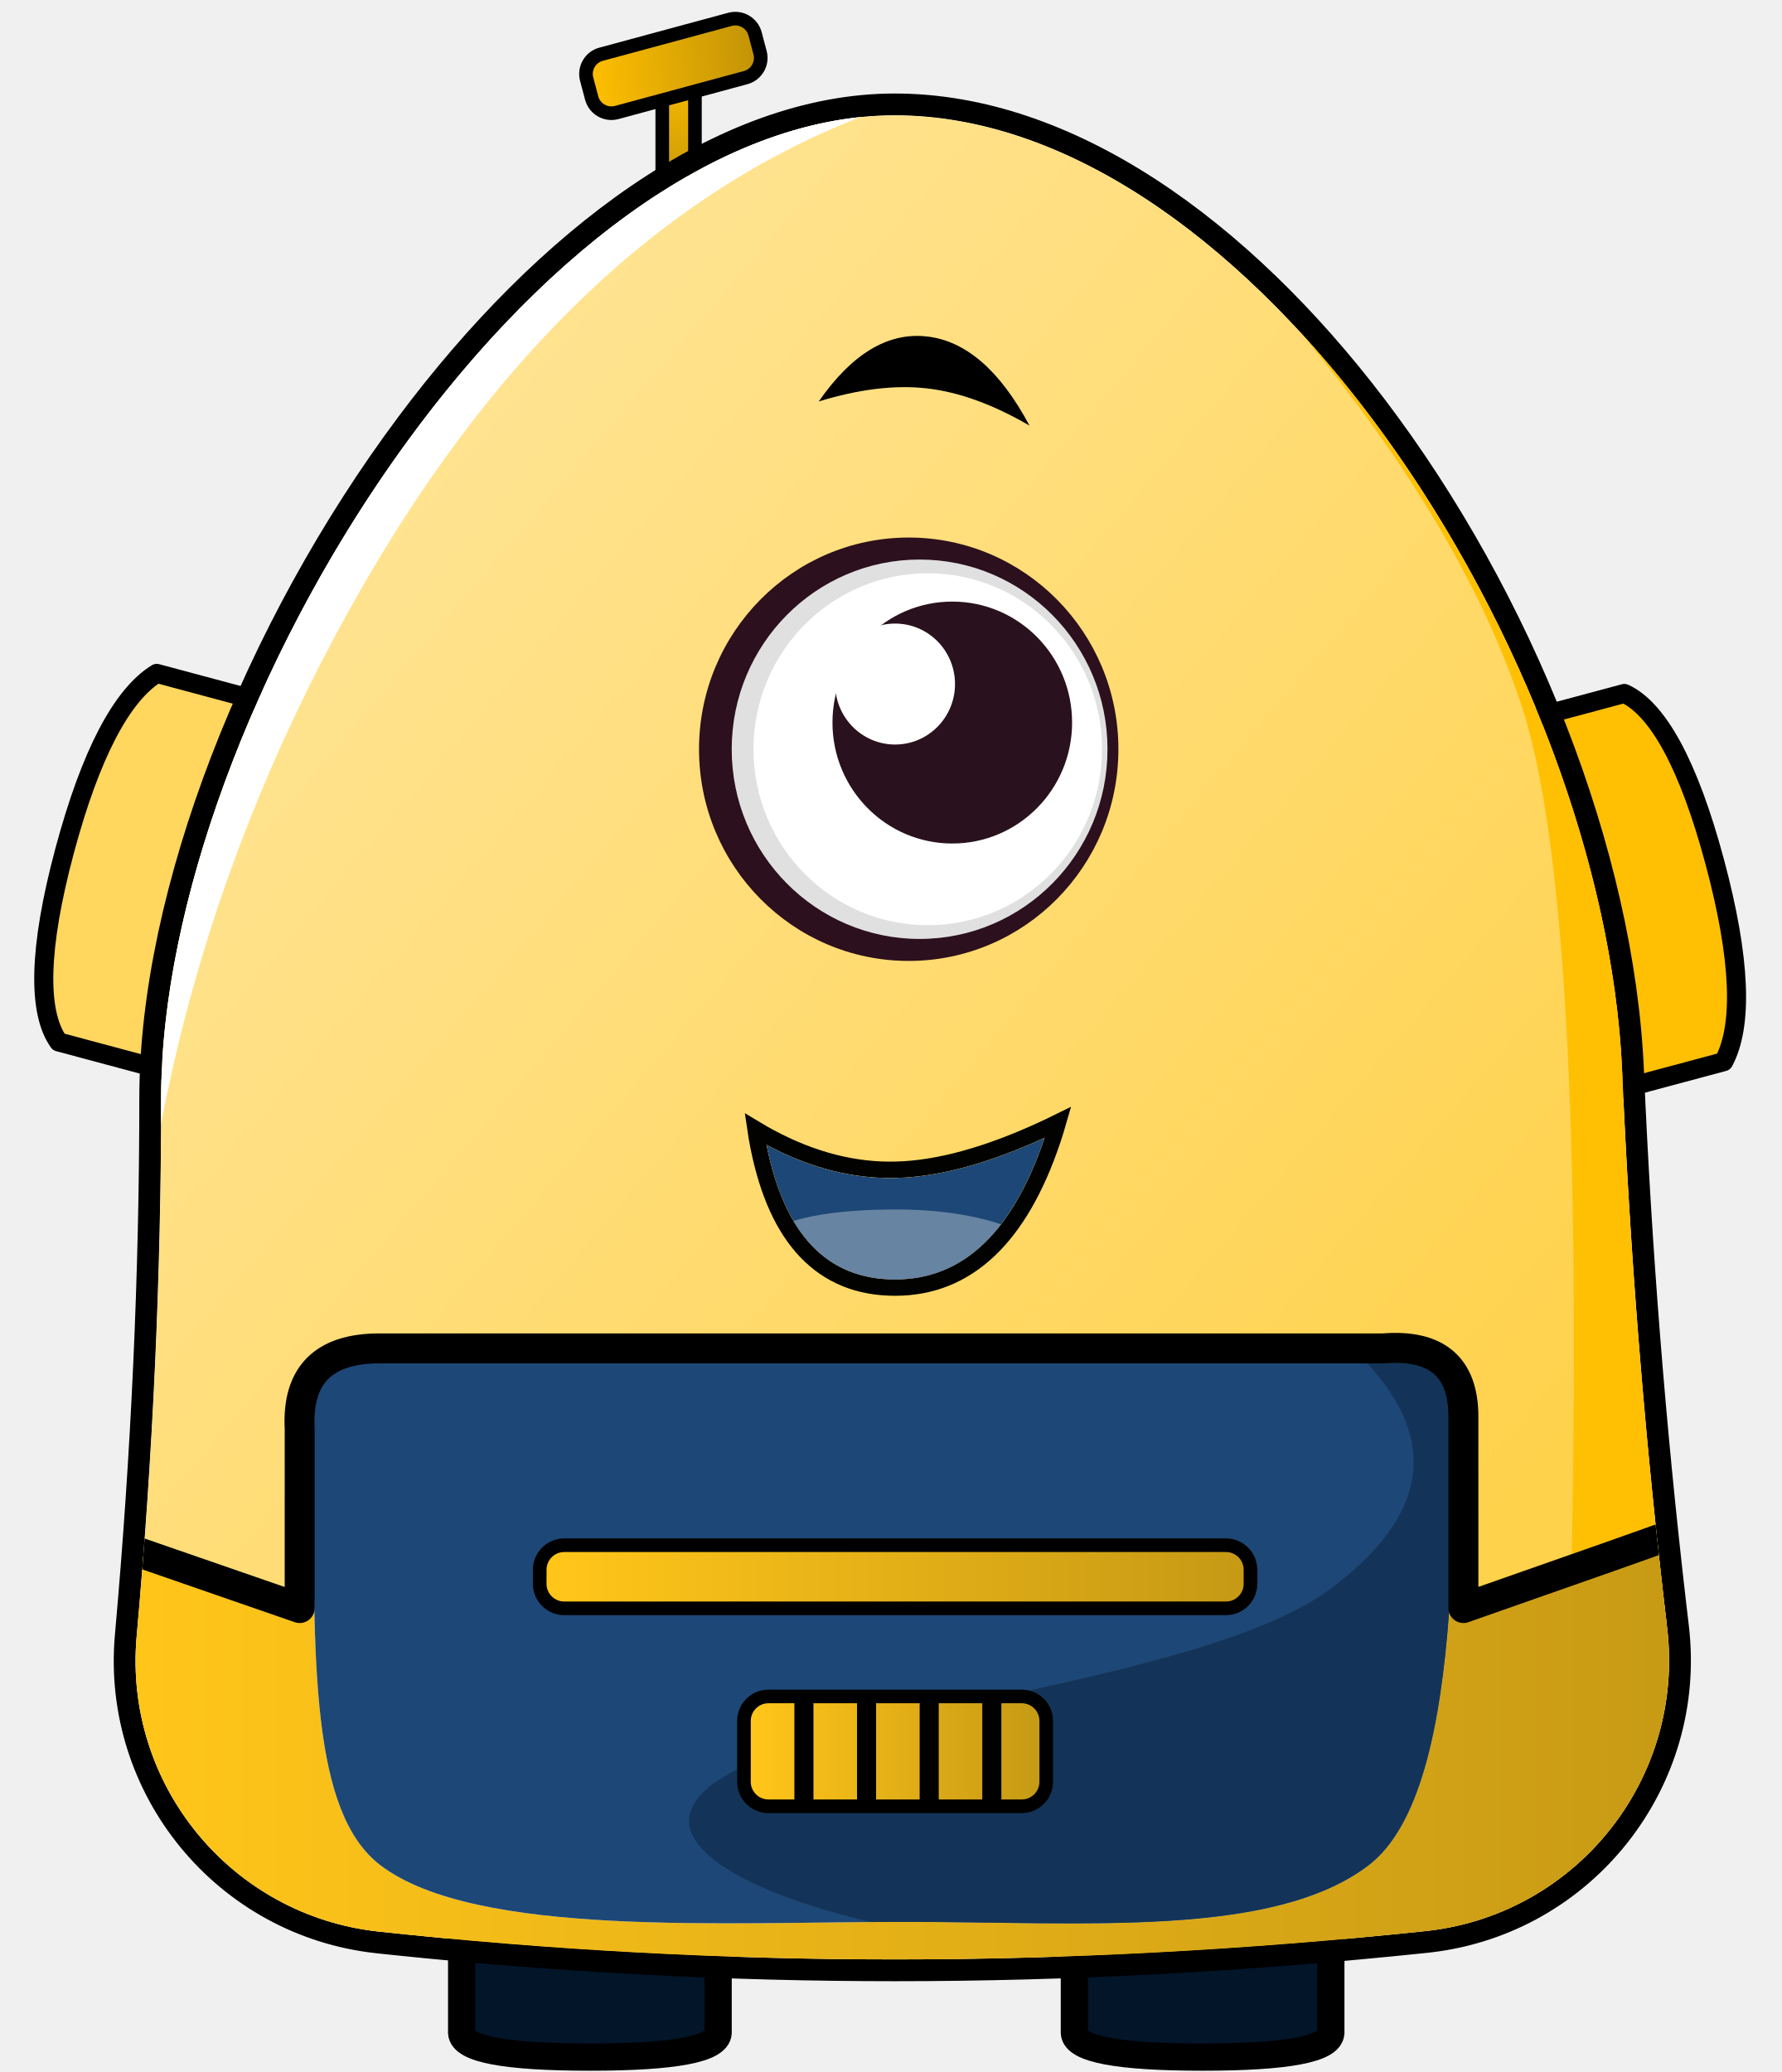
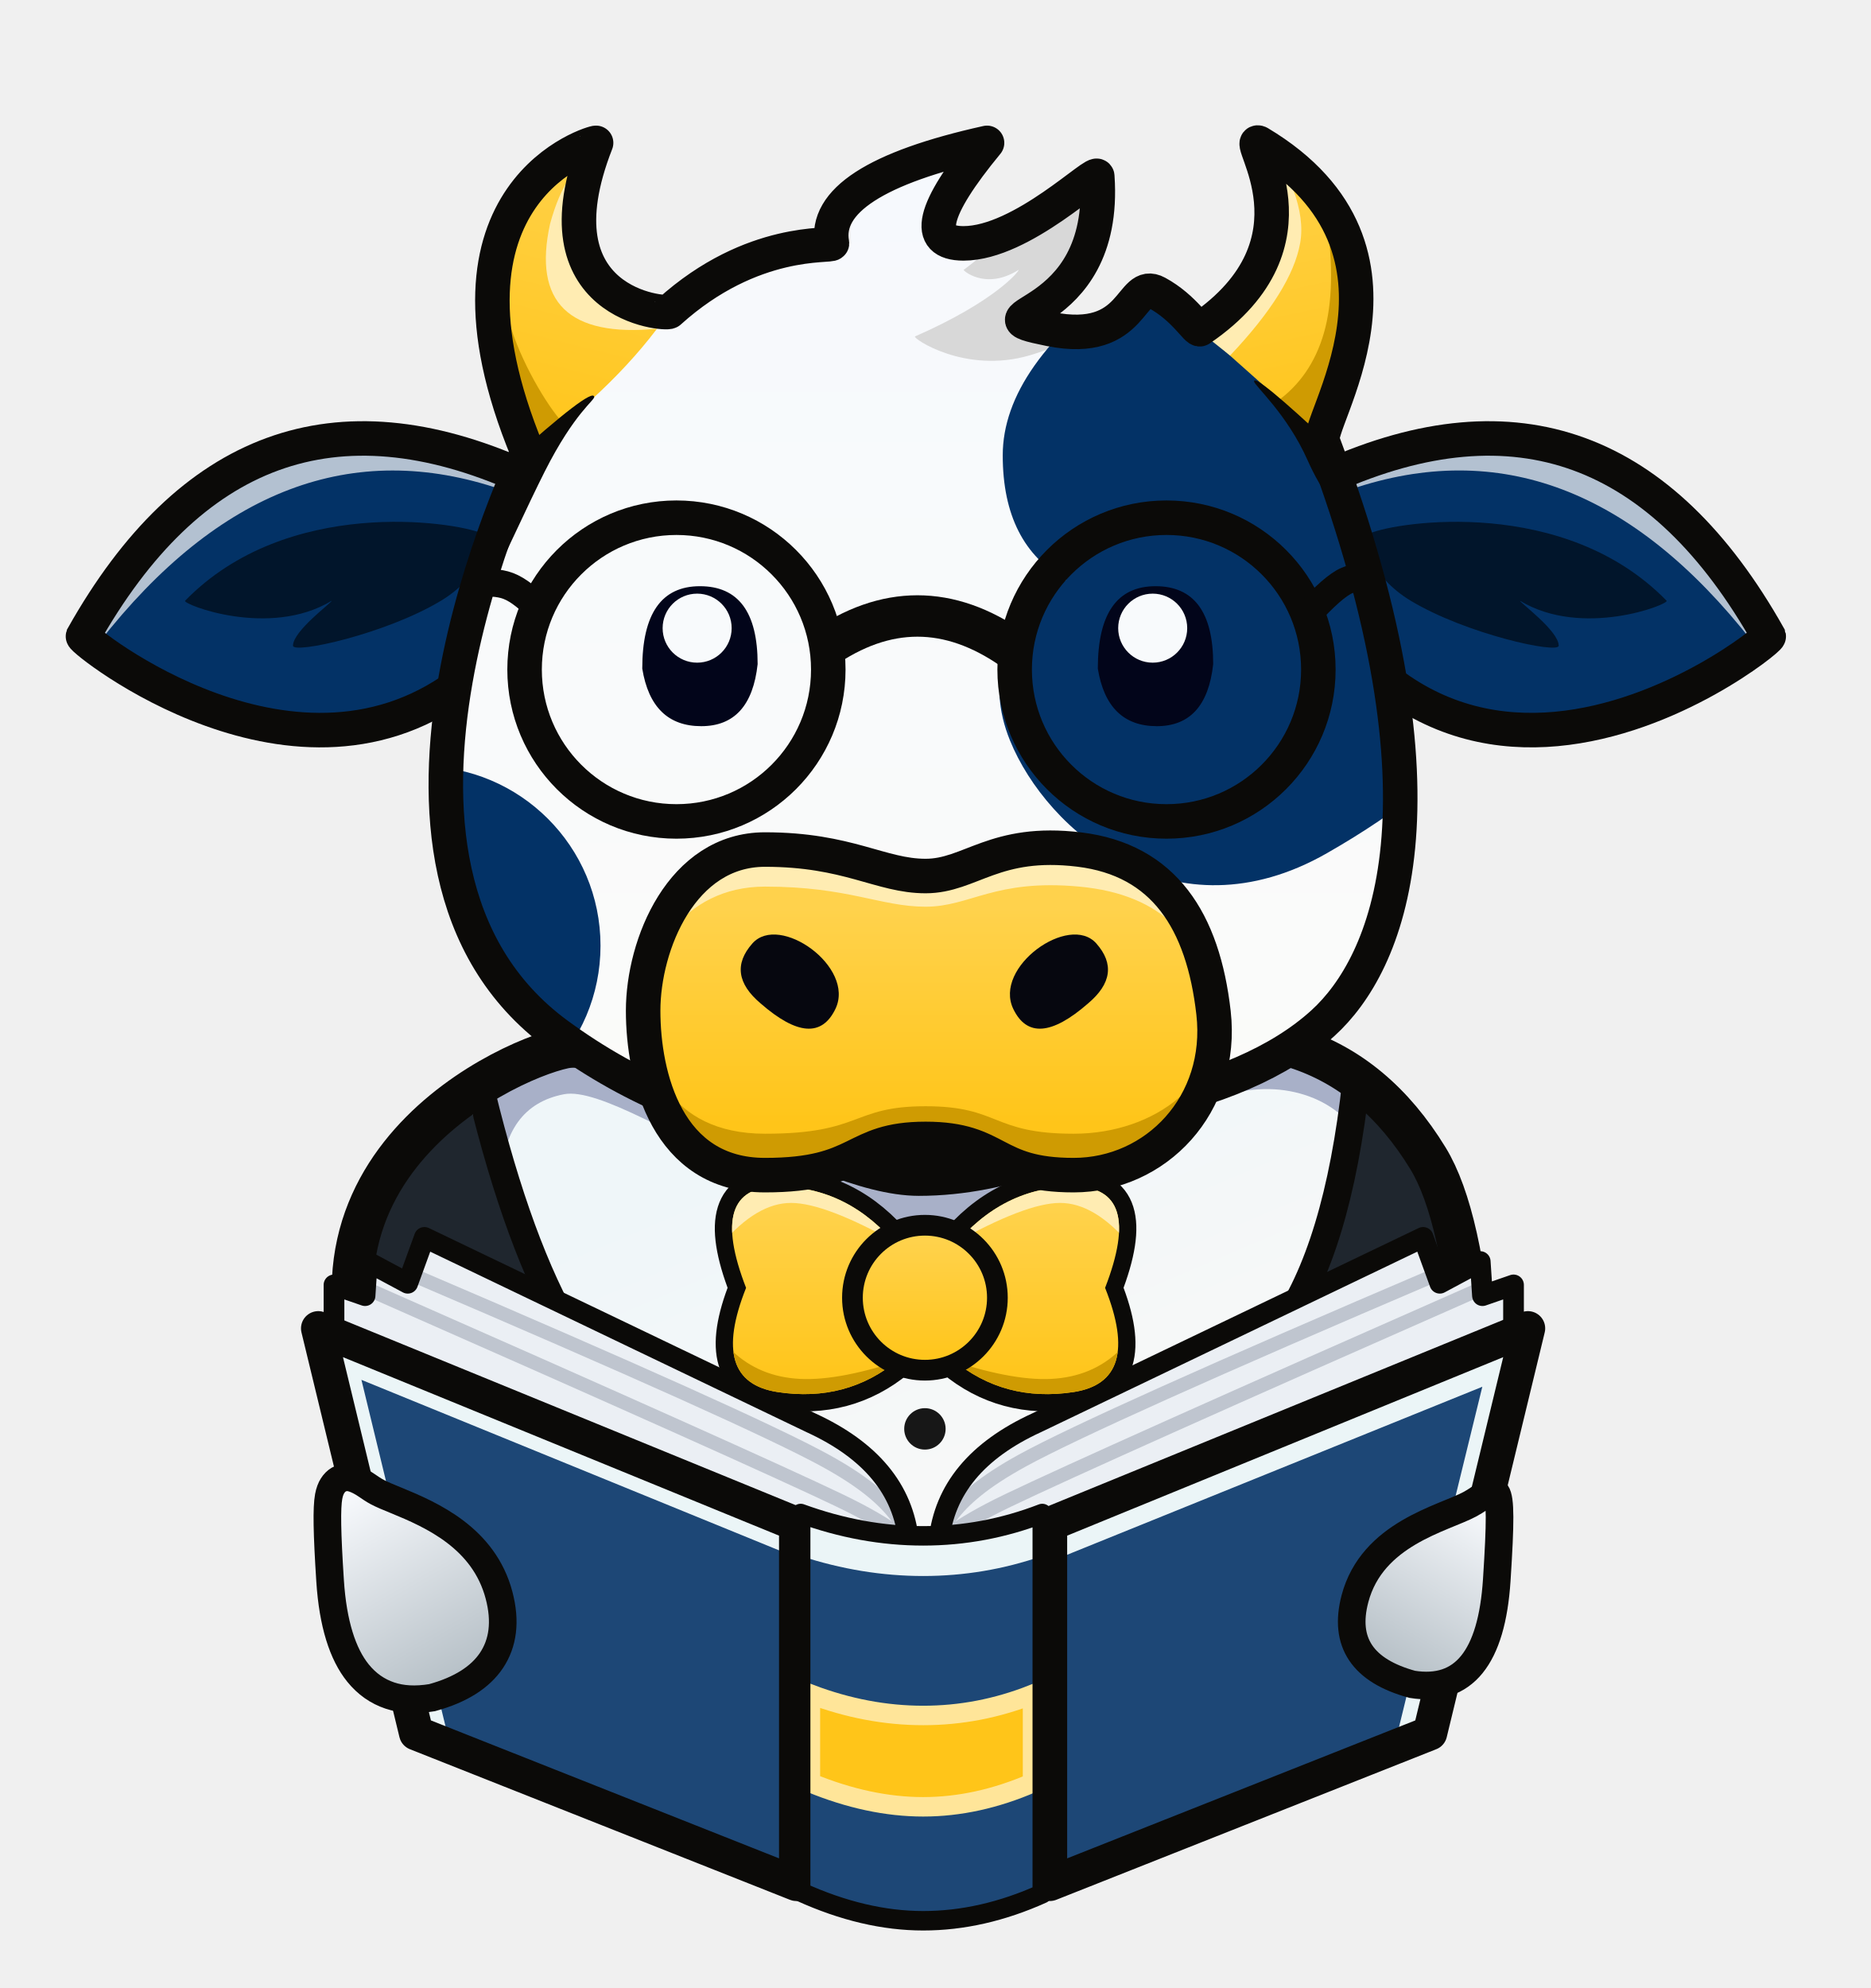
- <svg xmlns="http://www.w3.org/2000/svg" xmlns:xlink="http://www.w3.org/1999/xlink" width="239px" height="278px" viewBox="0 0 239 278" version="1.1">
+ <svg xmlns="http://www.w3.org/2000/svg" xmlns:xlink="http://www.w3.org/1999/xlink" width="271px" height="288px" viewBox="0 0 271 288" version="1.1">
  <defs>
-     <linearGradient x1="2.84217094e-12%" y1="49.096%" x2="100%" y2="50.532%" id="linearGradient-1">
-       <stop stop-color="#FFBF00" offset="0%" />
-       <stop stop-color="#C29307" offset="100%" />
-     </linearGradient>
-     <linearGradient x1="2.84217094e-12%" y1="46.441%" x2="100%" y2="52.095%" id="linearGradient-2">
-       <stop stop-color="#FFBF00" offset="0%" />
-       <stop stop-color="#C29307" offset="100%" />
-     </linearGradient>
-     <path d="M116.264,12.47 C164.499,12.47 211.488,85.347 213.867,140.795 C214.938,165.745 216.95,190.624 219.904,215.432 L219.904,215.432 C222.291,235.475 207.979,253.657 187.937,256.045 C187.765,256.065 187.593,256.084 187.421,256.102 C163.29,258.63 139.59,259.894 116.32,259.894 C93.227,259.894 70.137,258.65 47.047,256.16 L47.047,256.16 C27.238,254.025 12.789,236.417 14.562,216.572 C16.751,192.093 17.845,168.026 17.845,144.373 C17.845,92.282 68.029,12.47 116.264,12.47 Z" id="path-3" />
-     <linearGradient x1="17.757%" y1="4.744%" x2="87.424%" y2="76.378%" id="linearGradient-5">
-       <stop stop-color="#FFE599" offset="0%" />
-       <stop stop-color="#FFD24C" offset="100%" />
-     </linearGradient>
-     <linearGradient x1="3.477%" y1="56.022%" x2="97.39%" y2="56.022%" id="linearGradient-6">
-       <stop stop-color="#FFC519" offset="0%" />
-       <stop stop-color="#C79A15" offset="100%" />
-     </linearGradient>
-     <path d="M4.581,0 C1.639,3.381 0.118,5.822 0.017,7.322 C-0.201,10.586 1.72,13.093 1.707,16.098 C1.596,42.501 1.332,62.473 10.657,69.533 C23.45,79.22 56.978,77.103 81.081,77.103 C105.228,77.103 130.343,79.256 143.166,69.533 C150.014,64.341 152.868,51.23 154.022,35.332 C154.501,28.741 154.501,17.639 154.022,2.026 L4.581,0 Z" id="path-7" />
-     <linearGradient x1="3.477%" y1="56.022%" x2="97.39%" y2="56.022%" id="linearGradient-9">
-       <stop stop-color="#FFC519" offset="0%" />
-       <stop stop-color="#C79A15" offset="100%" />
-     </linearGradient>
-     <linearGradient x1="3.477%" y1="56.022%" x2="97.39%" y2="56.022%" id="linearGradient-10">
-       <stop stop-color="#FFC519" offset="0%" />
-       <stop stop-color="#C79A15" offset="100%" />
-     </linearGradient>
-     <path d="M0,0.95 C2.391,12.998 8.144,19.021 17.261,19.021 C26.377,19.021 33.068,12.681 37.333,0 C29.799,3.453 23.152,5.253 17.392,5.399 C11.632,5.546 5.834,4.063 0,0.95 Z" id="path-11" />
+     <path d="M63.526,5.474 C36.636,-6.527 15.461,1.205 0.001,28.669 C-0.094,29.006 11.1,39.258 25.568,42.253 C35.001,44.205 45.96,42.547 55.627,34.857 C71.958,21.867 74.591,12.073 63.526,5.474 Z" id="path-1" />
+     <path d="M63.526,5.474 C36.636,-6.527 15.46,1.205 0,28.669 C-0.105,29.043 13.568,42.112 30.192,43.735 C38.382,44.534 47.542,41.288 55.626,34.857 C71.957,21.867 74.59,12.073 63.526,5.474 Z" id="path-3" />
+     <path d="M30.484,0 C-0.106,15.496 -7.673,36.413 7.78,62.752 C30.961,102.26 130.063,101.697 130.063,101.697 C130.063,101.697 139.314,89.477 157.817,65.037 L166.893,52.701 C163.816,34.646 160.536,22.868 157.052,17.367 C152.132,9.598 144.518,6.047 136.961,3.615 C128.078,0.756 108.577,12.752 83.225,12.752 C73.26,12.752 55.679,8.501 30.484,0 Z" id="path-5" />
+     <linearGradient x1="26.182%" y1="26.64%" x2="55.738%" y2="74.165%" id="linearGradient-7">
+       <stop stop-color="#EFF6F9" offset="0%" />
+       <stop stop-color="#F7F8F8" offset="100%" />
+     </linearGradient>
+     <linearGradient x1="50%" y1="0%" x2="50%" y2="100%" id="linearGradient-8">
+       <stop stop-color="#F6F9FD" offset="0%" />
+       <stop stop-color="#FBFBF9" offset="100%" />
+     </linearGradient>
+     <path d="M78.411,0.011 C64.213,3.576 57.664,8.429 58.763,14.571 C58.761,15.106 44.451,13.56 32.377,24.463 C32.068,24.907 12.521,23.616 21.771,0.011 C21.857,-0.196 -3.889,6.736 11.833,44.756 C11.95,45.142 -17.535,104.439 16.147,129.171 C38.601,145.659 66.222,149.167 99.008,139.693 C111.539,137.216 120.903,133.155 127.099,127.511 C136.394,119.044 146.732,95.269 127.099,42.832 C126.867,42.592 143.989,15.651 117.804,0.011 C117.692,-0.453 127.77,14.383 109.292,26.983 C108.886,27.368 107.052,23.932 103.03,21.746 C99.008,19.56 100.044,29.504 87.519,26.983 C74.994,24.463 95.896,26.781 94.383,4.902 C94.493,3.489 83.578,14.571 74.994,14.571 C69.272,14.571 70.411,9.717 78.411,0.011 Z" id="path-9" />
+     <linearGradient x1="38.059%" y1="21.94%" x2="50%" y2="95.265%" id="linearGradient-11">
+       <stop stop-color="#FFD24C" offset="0%" />
+       <stop stop-color="#FFC519" offset="100%" />
+     </linearGradient>
+     <linearGradient x1="59.109%" y1="9.354%" x2="42.442%" y2="100%" id="linearGradient-12">
+       <stop stop-color="#FFD24C" offset="0%" />
+       <stop stop-color="#FFC519" offset="100%" />
+     </linearGradient>
+     <polygon id="path-13" points="0 0 11.253 2.408 69.255 28.346 69.255 80.456 14.196 58.639 2.357 10.612" />
+     <polygon id="path-15" points="0 0 69.255 28.346 69.255 80.456 14.196 58.639" />
+     <linearGradient x1="21.102%" y1="0%" x2="66.588%" y2="100%" id="linearGradient-17">
+       <stop stop-color="#F9FBFE" offset="0%" />
+       <stop stop-color="#B3BDC4" offset="99.919%" />
+     </linearGradient>
+     <linearGradient x1="46.503%" y1="9.288%" x2="46.503%" y2="95.726%" id="linearGradient-18">
+       <stop stop-color="#FFD24C" offset="0%" />
+       <stop stop-color="#FFC519" offset="100%" />
+     </linearGradient>
+     <path d="M24.07,8.776 C19.286,2.925 13.467,0 6.615,0 C-0.237,0 -1.766,4.89 2.028,14.669 C-1.581,23.721 -0.052,28.753 6.615,29.765 C13.282,30.777 19.101,29.221 24.07,25.097 L24.07,8.776 Z" id="path-19" />
+     <path d="M24.07,8.776 C19.286,2.925 13.467,0 6.615,0 C-0.237,0 -1.766,4.89 2.028,14.669 C-1.581,23.721 -0.052,28.753 6.615,29.765 C13.282,30.777 19.101,29.221 24.07,25.097 L24.07,8.776 Z" id="path-21" />
+     <linearGradient x1="46.503%" y1="9.288%" x2="46.503%" y2="95.726%" id="linearGradient-23">
+       <stop stop-color="#FFD24C" offset="0%" />
+       <stop stop-color="#FFC519" offset="100%" />
+     </linearGradient>
+     <linearGradient x1="46.503%" y1="9.288%" x2="46.503%" y2="95.726%" id="linearGradient-24">
+       <stop stop-color="#FFD24C" offset="0%" />
+       <stop stop-color="#FFC519" offset="100%" />
+     </linearGradient>
  </defs>
-   <g id="Main" stroke="none" stroke-width="1" fill="none" fill-rule="evenodd">
-     <g id="Artboard" transform="translate(-137, -116)">
-       <g id="robot" transform="translate(140.7701, 119)">
-         <g id="feet" transform="translate(58.1679, 256.097)" fill="#021529" stroke="#000000" stroke-width="3.655">
-           <path d="M0,0 L34.408,1.887 L34.408,13.668 C34.261,15.825 28.526,16.903 17.204,16.903 C5.882,16.903 0.147,15.825 0,13.668 L0,0 Z" id="foot" />
-           <path d="M82.203,0 L116.611,1.887 L116.611,13.668 C116.464,15.825 110.729,16.903 99.407,16.903 C88.085,16.903 82.351,15.825 82.203,13.668 L82.203,0 Z" id="foot-copy" transform="translate(99.4073, 8.4515) scale(-1, 1) translate(-99.4073, -8.4515)" />
-         </g>
-         <g id="ears" transform="translate(0, 87.4212)" stroke="#000000" stroke-linejoin="round" stroke-width="2.558">
-           <path d="M21.058,0.441 C24.823,3.549 26.926,11.774 26.926,25.418 C26.926,38.95 24.902,47.629 21.147,51.613 L4.677,51.613 L4.677,0.441 Z" id="left-ear" fill="#FFD65E" transform="translate(15.8013, 26.0271) rotate(-165) translate(-15.8013, -26.0271)" />
-           <path d="M220.959,3.11 C224.724,6.219 226.827,14.444 226.827,28.087 C226.827,41.62 224.803,50.299 221.049,54.283 L204.578,54.283 L204.578,3.11 Z" id="ear" fill="#FFC003" transform="translate(215.7025, 28.6965) rotate(-15) translate(-215.7025, -28.6965)" />
-         </g>
-         <g id="antennae-keyframe" transform="translate(75.3292, 0)" stroke="#000000" stroke-width="1.827">
-           <path d="M19.335,12.521 C19.941,12.521 20.489,12.766 20.885,13.163 C21.282,13.56 21.527,14.108 21.527,14.713 C21.527,15.319 21.282,15.867 20.885,16.263 C20.489,16.66 19.941,16.906 19.335,16.906 L4.555,16.906 C3.95,16.906 3.402,16.66 3.005,16.263 C2.608,15.867 2.363,15.319 2.363,14.713 C2.363,14.108 2.608,13.56 3.005,13.163 C3.402,12.766 3.95,12.521 4.555,12.521 Z" id="antennae-copy" fill="url(#linearGradient-1)" transform="translate(11.9453, 14.7133) rotate(-270) translate(-11.9453, -14.7133)" />
-           <path d="M20.196,1.776 C20.953,1.775 21.639,2.08 22.136,2.574 C22.633,3.069 22.942,3.754 22.944,4.515 L22.937,7.136 C22.936,7.89 22.629,8.573 22.135,9.068 C21.64,9.562 20.957,9.869 20.203,9.87 L2.288,9.914 C1.531,9.916 0.845,9.61 0.348,9.116 C-0.149,8.621 -0.457,7.936 -0.459,7.175 L-0.453,4.554 C-0.451,3.8 -0.145,3.117 0.35,2.622 C0.844,2.128 1.527,1.821 2.281,1.82 Z" id="antennae" fill="url(#linearGradient-2)" transform="translate(11.2422, 5.845) rotate(-15) translate(-11.2422, -5.845)" />
-         </g>
-         <mask id="mask-4" fill="white">
-           <use xlink:href="#path-3" />
-         </mask>
-         <path stroke="#000000" stroke-width="2.924" d="M116.264,11.008 C139.614,11.008 162.758,27.683 180.805,51.41 C200.48,77.278 214.07,111.423 215.328,140.732 C216.348,164.513 218.225,188.229 220.959,211.879 L221.356,215.259 C222.597,225.681 219.497,235.62 213.48,243.263 C207.464,250.907 198.532,256.255 188.11,257.496 C187.931,257.518 187.752,257.538 187.573,257.556 C163.391,260.09 139.64,261.356 116.32,261.356 C94.065,261.356 71.812,260.203 49.557,257.896 L46.89,257.614 C36.589,256.503 27.682,251.37 21.581,243.934 C15.48,236.499 12.184,226.761 13.106,216.442 C15.291,192.007 16.383,167.984 16.383,144.373 C16.383,116.679 30.396,81.206 50.816,53.838 C69.324,29.034 93.062,11.008 116.264,11.008 Z" />
-         <path d="M116.264,12.47 C164.499,12.47 211.488,85.347 213.867,140.795 C214.938,165.745 216.95,190.624 219.904,215.432 L219.904,215.432 C222.291,235.475 207.979,253.657 187.937,256.045 C187.765,256.065 187.593,256.084 187.421,256.102 C163.29,258.63 139.59,259.894 116.32,259.894 C93.227,259.894 70.137,258.65 47.047,256.16 L47.047,256.16 C27.238,254.025 12.789,236.417 14.562,216.572 C16.751,192.093 17.845,168.026 17.845,144.373 C17.845,92.282 68.029,12.47 116.264,12.47 Z" id="body-fill" fill="url(#linearGradient-5)" mask="url(#mask-4)" />
-         <path d="M116.392,10.995 C86.253,21.09 61.164,44.904 41.127,82.435 C21.089,119.967 12.055,160.069 14.022,202.741 L-7.425,146.66 C4.046,99.796 9.781,76.364 9.781,76.364 C9.781,76.364 35.241,38.081 35.241,38.081 C35.241,38.081 77.929,14.09 77.929,14.09 C77.929,14.09 95.134,1.434 95.134,1.434 C95.134,1.434 102.22,4.621 116.392,10.995 Z" id="left-glare" fill="#FFFFFF" mask="url(#mask-4)" />
-         <path d="M148.624,18.456 C148.624,18.456 187.56,52.544 200.423,91.838 C206.451,110.251 208.568,152.894 206.774,219.766 L221.082,214.052 L224.731,58.897 C211.032,50.396 204.183,46.145 204.183,46.145 C204.183,46.145 187.733,35.841 154.833,15.233 C150.694,17.381 148.624,18.456 148.624,18.456 Z" id="right-glare" fill="#FFC003" mask="url(#mask-4)" />
-         <path d="M228.104,228.175 C228.104,228.175 227.436,235.521 226.1,250.212 L186.069,263.214 L103.223,266.671 C66.606,264.367 48.298,263.214 48.298,263.214 C48.298,263.214 23.676,261.659 23.676,261.659 C23.676,261.659 18.192,251.212 7.224,230.317 L7.224,202.637 L36.435,212.751 L36.435,188.685 C36.073,181.504 39.636,177.914 47.122,177.914 C54.608,177.914 99.501,177.914 181.801,177.914 C188.977,177.338 192.565,180.394 192.565,187.083 C192.565,193.772 192.565,202.328 192.565,212.751 C218.481,203.653 231.439,199.104 231.439,199.104 C231.439,199.104 228.104,228.175 228.104,228.175 Z" id="separator" fill="url(#linearGradient-6)" mask="url(#mask-4)" />
-         <g id="grill" mask="url(#mask-4)">
-           <g transform="translate(36.6442, 177.7552)">
-             <mask id="mask-8" fill="white">
-               <use xlink:href="#path-7" />
-             </mask>
-             <use id="grill" stroke="none" fill="#FEFFFD" fill-rule="evenodd" xlink:href="#path-7" />
-             <path d="M154.996,0.09 C60.884,-4.611 9.899,-3.401 2.04,3.722 C-9.747,14.406 1.072,34.127 1.072,34.127 C1.072,34.127 -2.724,62.184 -0.327,64.338 C26.077,88.061 90.436,80.063 90.436,80.063 C90.436,80.063 107.961,79.144 143.013,77.306 L150.919,62.583 L156.909,31.665 L154.996,0.09 Z" id="Path-11" stroke="none" fill="#1D4776" fill-rule="evenodd" mask="url(#mask-8)" />
-             <path d="M142.891,2.026 C152.725,12.55 151.14,22.668 138.135,32.38 C118.628,46.948 55.04,49.277 52.122,62.733 C49.204,76.189 117.976,89.587 142.891,72.923 C159.501,61.814 163.212,38.182 154.022,2.026 L142.891,2.026 Z" id="Path-12" stroke="none" fill="#133458" fill-rule="evenodd" mask="url(#mask-8)" />
-             <g id="grills" stroke="none" stroke-width="1" fill="none" fill-rule="evenodd" mask="url(#mask-8)">
-               <g transform="translate(32.9109, 27.482)" stroke="#000000">
-                 <rect id="Rectangle" stroke-width="1.827" fill="url(#linearGradient-9)" fill-rule="evenodd" x="-0.914" y="-0.914" width="95.356" height="8.467" rx="3.289" />
-                 <rect id="Rectangle-Copy" stroke-width="1.827" fill="url(#linearGradient-10)" fill-rule="evenodd" x="26.487" y="19.374" width="40.554" height="14.738" rx="3.289" />
-                 <line x1="34.533" y1="19.819" x2="34.533" y2="34.092" id="Path-17" stroke-width="2.558" fill="none" />
-                 <line x1="42.936" y1="19.819" x2="42.936" y2="34.092" id="Path-17-Copy" stroke-width="2.558" fill="none" />
-                 <line x1="51.339" y1="19.819" x2="51.339" y2="34.092" id="Path-17-Copy-2" stroke-width="2.558" fill="none" />
-                 <line x1="59.742" y1="19.819" x2="59.742" y2="34.092" id="Path-17-Copy-3" stroke-width="2.558" fill="none" />
-               </g>
+   <g id="policy-wonk-cow" stroke="none" stroke-width="1" fill="none" fill-rule="evenodd">
+     <g transform="translate(12.0206, 20.6507)">
+       <g id="ears" transform="translate(0, 42.8681)">
+         <g id="ear-r" transform="translate(209.1147, 21.501) scale(-1, 1) translate(-209.1147, -21.501)translate(174, 0)">
+           <g id="Group-3">
+             <mask id="mask-2" fill="white">
+               <use xlink:href="#path-1" />
+             </mask>
+             <use id="ear-inner" fill="#033266" xlink:href="#path-1" />
+             <path d="M57.705,13.715 C53.744,12.067 29.589,8.322 14.795,23.513 C14.39,24.004 26.99,28.996 36.036,23.513 C36.023,23.8 30.429,27.888 30.429,30.02 C30.429,31.255 43.816,28.353 51.864,23.513 C57.717,19.994 59.373,14.409 57.705,13.715 Z" id="Path-26" fill="#01152B" mask="url(#mask-2)" />
+             <path d="M2.414,29.404 C19.667,7.39 39.065,0.052 60.608,7.39 C82.15,14.728 82.774,7.649 62.48,-13.848 C42.825,-13.145 32.997,-12.793 32.997,-12.793 C32.997,-12.793 25.678,-8.528 11.039,-8.8817842e-15 C-0.786,11.699 -6.698,17.548 -6.698,17.548 C-6.698,17.548 -7.041,22.937 -7.726,33.714 C-5.75,35.109 -4.761,35.807 -4.761,35.807 C-4.761,35.807 -2.37,33.673 2.414,29.404 Z" id="Path-27" fill="#B3C1D1" mask="url(#mask-2)" />
+           </g>
+           <path d="M63.526,5.474 C36.636,-6.527 15.461,1.205 0.001,28.669 C-0.105,29.045 14.066,40.57 30.816,42.088 C38.924,42.823 47.637,41.213 55.627,34.857 C71.958,21.867 74.591,12.073 63.526,5.474 Z" id="ear-border" stroke="#0B0A08" stroke-width="5" />
+         </g>
+         <g id="ear-l">
+           <g id="Group-3" transform="translate(0.0006, 0)">
+             <mask id="mask-4" fill="white">
+               <use xlink:href="#path-3" />
+             </mask>
+             <use id="ear-inner" fill="#033266" xlink:href="#path-3" />
+             <path d="M57.705,13.715 C53.744,12.067 29.589,8.322 14.794,23.513 C14.389,24.004 26.989,28.996 36.036,23.513 C36.022,23.8 30.428,27.888 30.428,30.02 C30.428,31.255 43.815,28.353 51.864,23.513 C57.716,19.994 59.372,14.409 57.705,13.715 Z" id="Path-26" fill="#01152B" mask="url(#mask-4)" />
+             <path d="M2.395,29.48 C19.66,7.415 39.064,0.052 60.607,7.39 C82.15,14.728 82.774,7.649 62.479,-13.848 C42.824,-13.145 32.997,-12.793 32.997,-12.793 C32.997,-12.793 25.677,-8.528 11.038,-8.8817842e-15 C-0.787,11.699 -6.699,17.548 -6.699,17.548 C-6.699,17.548 -7.042,22.937 -7.727,33.714 C-5.75,35.109 -4.762,35.807 -4.762,35.807 C-4.762,35.807 -2.376,33.698 2.395,29.48 Z" id="Path-27" fill="#B3C1D1" mask="url(#mask-4)" />
+           </g>
+           <path d="M63.526,5.474 C36.636,-6.527 15.461,1.205 0.001,28.669 C-0.156,29.227 31.131,54.342 55.627,34.857 C71.958,21.867 74.591,12.073 63.526,5.474 Z" id="ear-border" stroke="#0B0A08" stroke-width="5" />
+         </g>
+       </g>
+       <g id="shirt" transform="translate(38.7542, 127.5474)">
+         <g id="shirt-inner">
+           <mask id="mask-6" fill="white">
+             <use xlink:href="#path-5" />
+           </mask>
+           <use fill="#1F262E" xlink:href="#path-5" />
+           <path d="M17.667,4.452 C24.535,35.613 33.924,53.779 45.835,58.949 C68.131,68.627 80.909,77.944 84.171,86.9 C89.739,66.302 100.975,55.429 117.877,54.28 C130.602,53.416 140.84,43.13 145.222,22.616 C146.182,18.126 146.609,10.196 146.505,-1.173 L146.505,-0.256 L30.961,0.956 L23.189,3.35 L17.667,4.452 Z" id="Path-24" fill="url(#linearGradient-7)" mask="url(#mask-6)" />
+           <path d="M60.534,19.011 C60.534,19.011 68.098,26.253 83.225,40.737 L102.643,32.802 L108.197,8.466 L62.024,10.582 C61.031,16.201 60.534,19.011 60.534,19.011 Z" id="Path" fill="#A8B0C8" mask="url(#mask-6)" />
+           <path d="M21.722,23.044 L16.149,9.466 L32.247,2.66 L49.784,7.802 L66.588,23.044 C64.347,23.923 62.329,23.923 60.534,23.044 C47.359,16.589 35.804,9.401 30.961,10.319 C25.128,11.424 22.048,15.666 21.722,23.044 Z" id="Path-2" fill="#A8B0C8" mask="url(#mask-6)" />
+           <path d="M125.19,10.944 C129.6,9.414 133.708,9.167 137.512,10.202 C141.317,11.237 144.314,13.417 146.505,16.743 L147.372,8.802 L135.586,3.66 L127.146,5.615 L125.19,10.944 Z" id="Path-25" fill="#A8B0C8" mask="url(#mask-6)" />
+           <path d="M17.667,4.452 C24.535,35.613 33.924,53.779 45.835,58.949 C68.131,68.627 80.909,77.944 84.171,86.9 C89.739,66.302 100.975,55.429 117.877,54.28 C134.78,53.132 144.323,34.647 146.505,-1.173 L146.505,-0.256 L7.688,-5.126 L14.899,2.369 L17.667,4.452 Z" id="shirt-border" stroke="#0B0A08" stroke-width="4" mask="url(#mask-6)" />
+           <circle id="Oval" fill="#171717" mask="url(#mask-6)" cx="83.225" cy="58.802" r="3" />
+         </g>
+         <path d="M30.961,3.615 C21.674,5.569 -15.4,23.243 7.78,62.752 C30.961,102.26 130.063,101.697 130.063,101.697 C130.063,101.697 140.94,84.154 162.694,49.066 C161.635,34.88 159.438,25.058 156.102,19.601 C151.118,11.446 144.737,6.117 136.961,3.615 C128.078,0.756 107.702,22.044 82.35,22.044 C67.402,22.044 40.247,1.66 30.961,3.615 Z" id="shirt-border" stroke="#0B0A08" stroke-width="6" />
+       </g>
+       <g id="head" transform="translate(52.5682, 0)">
+         <g id="head-inner" transform="translate(0, 0.0365)">
+           <mask id="mask-10" fill="white">
+             <use xlink:href="#path-9" />
+           </mask>
+           <use fill="url(#linearGradient-8)" xlink:href="#path-9" />
+           <path d="M86.456,5.542 C84.086,10.2 80.28,14.486 75.037,18.4 C74.746,18.346 78.11,21.492 82.997,18.4 C83.058,18.618 79.51,23.005 67.97,28.055 C67.625,28.321 75.225,33.532 84.575,30.794 C90.808,28.968 93.925,26.414 93.925,23.132 C93.925,12.907 93.925,7.795 93.925,7.795 C93.925,7.795 91.435,7.044 86.456,5.542 Z" id="Path-32" fill="#D8D8D8" mask="url(#mask-10)" />
+           <path d="M98.999,19.263 C86.79,27.974 80.686,36.646 80.686,45.281 C80.686,53.915 83.738,59.926 89.842,63.314 C80.862,70.029 78.161,77.786 81.738,86.587 C87.103,99.787 105.535,115.546 127.651,102.916 C149.768,90.285 152.976,80.077 152.976,80.077 C152.976,80.077 150.535,66.704 145.652,39.958 L98.999,19.263 Z" id="Path-31" fill="#033266" mask="url(#mask-10)" />
+           <g id="horn" mask="url(#mask-10)">
+             <g transform="translate(104.1067, -15.2362)">
+               <path d="M5.185,42.219 L22.993,58.068 L26.674,61.499 C39.896,33.625 46.507,19.687 46.507,19.687 C46.507,19.687 38.074,13.125 21.209,0 L0,0 L5.185,23.624 L5.185,42.219 Z" id="Path-28" fill="url(#linearGradient-11)" />
+               <path d="M9.517,46.053 C15.477,39.758 18.861,34.327 19.669,29.759 C20.477,25.191 18.309,19.389 13.166,12.354 L7.625,25.855 L6.148,37.191 L5.63,42.961 L9.517,46.053 Z" id="Path-29" fill="#FFECB2" />
+               <path d="M23.497,26.263 C24.475,32.985 24.346,38.491 23.111,42.782 C21.875,47.073 19.566,50.411 16.185,52.797 L23.111,58.894 L29.378,52.797 C30.332,36.749 30.809,28.725 30.809,28.725 C30.809,28.725 28.372,27.904 23.497,26.263 Z" id="Path-30" fill="#CF9B02" />
            </g>
          </g>
-         </g>
-         <path d="M228.104,228.175 C228.104,228.175 227.436,235.521 226.1,250.212 L186.069,263.214 L103.223,266.671 C66.606,264.367 48.298,263.214 48.298,263.214 C48.298,263.214 23.676,261.659 23.676,261.659 C23.676,261.659 14.756,245.22 -3.084,212.34 L7.224,202.637 L36.435,212.751 L36.435,188.685 C36.073,181.504 39.636,177.914 47.122,177.914 C54.608,177.914 99.501,177.914 181.801,177.914 C188.977,177.338 192.565,180.394 192.565,187.083 C192.565,193.772 192.565,202.328 192.565,212.751 C202.46,209.276 209.009,206.977 212.212,205.852 C218.826,203.53 228.104,200.151 228.104,200.151 C228.104,200.151 228.104,228.175 228.104,228.175 Z" id="lower-yellow" stroke="#000000" stroke-width="4.02" stroke-linejoin="round" mask="url(#mask-4)" />
-         <g id="face" transform="translate(90.0146, 42.0686)">
-           <g id="eye">
-             <g id="retina-keyframe" transform="translate(28.1317, 55.4571) rotate(-360) translate(-28.1317, -55.4571)translate(0, 27.0537)">
-               <ellipse id="eye-outline" fill="#2C101D" cx="28.132" cy="28.403" rx="28.132" ry="28.403" />
-               <ellipse id="eye-grey" fill="#E0E0E0" cx="29.593" cy="28.403" rx="25.209" ry="25.452" />
-               <ellipse id="eye-white" fill="#FFFFFF" cx="30.689" cy="28.403" rx="23.382" ry="23.608" />
-               <g id="eye-keyframe" transform="translate(17.902, 8.5907)">
-                 <ellipse id="Oval" fill="#29121D" transform="translate(16.0753, 16.2305) rotate(-180) translate(-16.0753, -16.2305)" cx="16.075" cy="16.23" rx="16.075" ry="16.23" />
-                 <ellipse id="Oval" fill="#FFFFFF" cx="8.403" cy="11.066" rx="8.038" ry="8.115" />
-               </g>
+           <path d="M32.377,24.463 C27.62,31.452 20.771,38.217 11.833,44.756 L-2.704,17.956 C-0.216,6.748 1.143,1.145 1.372,1.145 C1.602,1.145 7.199,-1.591 18.163,-7.061 L32.755,-4.615 C27.371,7.051 24.678,12.884 24.678,12.884 C24.678,12.884 26.07,15.172 28.854,19.748 C35.96,15.901 37.134,17.473 32.377,24.463 Z" id="Path-33" fill="url(#linearGradient-12)" mask="url(#mask-10)" />
+           <path d="M32.264,6.346 C23.909,-1.275 18.189,0.519 15.106,11.728 C12.598,23.118 17.793,28.186 30.689,26.934 L29.92,20.783 L32.264,6.346 Z" id="Path-34" fill="#FFECB2" mask="url(#mask-10)" />
+           <path d="M8.924,11.637 C8.237,17.549 8.237,21.977 8.924,24.923 C10.21,30.442 14.064,37.144 16.485,40.037 C16.485,40.037 14.216,42.345 9.679,46.961 C1.218,33.058 -3.012,26.107 -3.012,26.107 C-3.012,26.107 -2.443,21.339 -1.304,11.805 L3.429,8.181 L8.924,11.637 Z" id="Path-36" fill="#CF9B02" mask="url(#mask-10)" />
+           <path d="M117.098,34.555 C117.098,35.152 121.827,39.18 124.856,45.996 C126.875,50.54 129.249,53.589 131.979,55.145 L145.5,37.398 L128.36,43.832 C120.852,36.805 117.098,33.713 117.098,34.555 Z" id="Path-35" fill="#0B0A08" mask="url(#mask-10)" />
+           <path d="M14.32,47.645 C18.659,39.047 21.615,37.296 21.499,36.78 C21.289,35.848 17.148,39.009 9.076,46.263 L1.372,75.333 C7.817,61.209 12.133,51.979 14.32,47.645 Z" id="Path-37" fill="#0B0A08" mask="url(#mask-10)" />
+           <circle id="Oval" fill="#033266" mask="url(#mask-10)" cx="-3.589" cy="116.313" r="26" />
+         </g>
+         <path d="M78.411,0.047 C62.334,3.612 54.845,8.466 55.944,14.607 C55.942,15.143 44.451,13.597 32.377,24.499 C32.068,24.943 12.521,23.652 21.771,0.047 C21.857,-0.159 -3.889,6.772 11.833,44.793 C11.95,45.179 -17.535,104.475 16.147,129.208 C38.601,145.696 66.222,149.203 99.008,139.729 C111.539,137.252 120.903,133.192 127.099,127.547 C136.394,119.081 146.732,95.891 127.099,43.453 C125.295,41.391 143.989,15.688 117.804,0.047 C115.385,-0.961 127.77,14.42 109.292,27.02 C108.886,27.404 107.052,23.969 103.03,21.783 C99.008,19.596 100.044,29.54 87.519,27.02 C74.994,24.499 95.896,26.817 94.383,4.939 C94.493,3.525 83.578,14.607 74.994,14.607 C69.272,14.607 70.411,9.754 78.411,0.047 Z" id="head-outer" stroke="#0B0A08" stroke-width="5" stroke-linecap="round" stroke-linejoin="round" />
+       </g>
+       <g id="bookhands" transform="translate(31.9794, 158.6086)">
+         <g id="book">
+           <g id="paper-right" transform="translate(134.8325, 24.8878) scale(-1, 1) translate(-134.8325, -24.8878)translate(90, 0)">
+             <path d="M0,13.183 L4.389,12.371 L4.389,6.884 L8.889,8.44 L9.214,3.502 L15.07,6.642 L17.487,0 L73.485,26.857 C82.141,30.824 86.855,36.512 87.627,43.921 C88.4,51.33 72.879,51.707 41.064,45.053 L9.839,22.962 L0,13.183 Z" id="left-page-inner" fill="#EBEFF4" />
+             <path d="M8.462,7.137 C46.071,23.707 69.112,34.025 77.584,38.088 C85.806,42.031 87.656,44.27 87.892,44.658" id="Path-23" stroke="#BFC5CF" stroke-width="2" />
+             <path d="M15.073,5.161 C47.981,19.206 68.146,28.265 75.569,32.338 C86.704,38.448 87.34,42.687 89.665,47.802" id="Path-22" stroke="#BFC5CF" stroke-width="2" stroke-linejoin="round" />
+             <path d="M4.389,12.371 L4.389,6.884 L8.889,8.44 L9.214,3.502 L15.07,6.642 L17.487,0 L73.485,26.857 C82.141,30.824 86.855,36.512 87.627,43.921 C88.4,51.33 72.879,51.707 41.064,45.053 L9.839,22.962 L4.389,12.371 Z" id="left-page-border" stroke="#0B0A08" stroke-width="3" stroke-linejoin="round" />
+           </g>
+           <g id="paper-left">
+             <path d="M0,13.183 L4.389,12.371 L4.389,6.884 L8.889,8.44 L9.214,3.502 L15.07,6.642 L17.487,0 L73.485,26.857 C82.141,30.824 86.855,36.512 87.627,43.921 C88.4,51.33 72.879,51.707 41.064,45.053 L9.839,22.962 L0,13.183 Z" id="left-page-inner" fill="#EBEFF4" />
+             <path d="M8.462,7.137 C46.071,23.707 69.112,34.025 77.584,38.088 C85.806,42.031 87.656,44.27 87.892,44.658" id="Path-23" stroke="#BFC5CF" stroke-width="2" />
+             <path d="M14.953,5.082 C47.941,19.18 68.146,28.265 75.569,32.338 C86.704,38.448 87.34,42.687 89.665,47.802" id="Path-22" stroke="#BFC5CF" stroke-width="2" stroke-linejoin="round" />
+             <path d="M4.389,15.429 L4.389,12.371 L4.389,6.884 L8.889,8.44 L9.214,3.502 L15.07,6.642 L17.487,0 L73.485,26.857 C82.141,30.824 86.855,36.512 87.627,43.921 C88.4,51.33 72.879,51.707 41.064,45.053 L9.839,22.962 L4.389,15.429 Z" id="left-page-border" stroke="#0B0A08" stroke-width="3" stroke-linejoin="round" />
+           </g>
+           <g id="book-right" transform="translate(142.7355, 53.4113) scale(-1, 1) translate(-142.7355, -53.4113)translate(108.108, 13.1831)">
+             <g id="Group-2" transform="translate(0, 0)">
+               <mask id="mask-14" fill="white">
+                 <use xlink:href="#path-13" />
+               </mask>
+               <use id="bookside-inner" fill="#EBF5F7" xlink:href="#path-13" />
+               <polygon id="bookside-inner" fill="#1D4776" mask="url(#mask-14)" points="6.608 8.456 69.294 33.823 70.608 60.238 69.294 80.456 19.457 60.932" />
            </g>
-             <path d="M30.591,7.043 C26.305,6.553 21.461,7.137 16.06,8.797 C20.519,2.385 25.363,-0.522 30.591,0.077 C35.82,0.675 40.401,4.66 44.335,12.032 C39.459,9.196 34.878,7.533 30.591,7.043 Z" id="eyelid" fill="#000000" />
-           </g>
-           <g id="mouth" transform="translate(9.0443, 107.5731)">
-             <mask id="mask-12" fill="white">
-               <use xlink:href="#path-11" />
-             </mask>
-             <path stroke-opacity="0.99" stroke="#000000" stroke-width="2.193" d="M39.128,-2.067 C38.9,-1.276 38.648,-0.47 38.372,0.349 C36.17,6.896 33.322,11.791 29.87,15.062 C26.312,18.434 22.108,20.118 17.261,20.118 C12.373,20.118 8.397,18.487 5.315,15.261 C2.322,12.127 0.17,7.44 -1.075,1.164 C-1.232,0.375 -1.366,-0.395 -1.476,-1.148 C-0.831,-0.758 -0.167,-0.382 0.516,-0.017 C6.168,2.998 11.782,4.445 17.364,4.303 C23.003,4.16 29.504,2.382 36.876,-0.997 C37.646,-1.35 38.397,-1.707 39.128,-2.067 Z" />
-             <path d="M0,0.95 C2.391,12.998 8.144,19.021 17.261,19.021 C26.377,19.021 33.068,12.681 37.333,0 C29.799,3.453 23.152,5.253 17.392,5.399 C11.632,5.546 5.834,4.063 0,0.95 Z" id="mouth-copy" fill="#1D4776" mask="url(#mask-12)" />
-             <path d="M0.315,12.522 C3.765,10.597 9.479,9.635 17.459,9.635 C25.438,9.635 31.952,11.123 37.002,14.098 C27.041,21.451 22.06,25.128 22.06,25.128 C22.06,25.128 7.606,24.408 7.606,24.408 C7.606,24.408 1.565,21.612 1.565,21.612 C1.565,21.612 1.149,18.582 0.315,12.522 Z" id="Path-18" fill="#6884A3" mask="url(#mask-12)" />
-           </g>
-         </g>
+             <polygon id="bookside-border" stroke="#0B0A08" stroke-width="5" stroke-linejoin="round" points="0 4.54747351e-13 69.255 28.346 69.255 80.456 54.072 74.44 14.196 58.639" />
+           </g>
+           <g id="book-left" transform="translate(2.108, 13.1831)">
+             <g id="Group-2" transform="translate(0, 0)">
+               <mask id="mask-16" fill="white">
+                 <use xlink:href="#path-15" />
+               </mask>
+               <use id="bookside-inner" fill="#EBF5F7" xlink:href="#path-15" />
+               <polygon id="bookside-inner" fill="#1D4776" mask="url(#mask-16)" points="6.255 7.456 69.255 33.175 69.255 80.456 19.169 60.661" />
+             </g>
+             <polygon id="bookside-border" stroke="#0B0A08" stroke-width="5" stroke-linejoin="round" points="0 4.54747351e-13 69.255 28.346 69.255 80.456 14.196 58.639" />
+           </g>
+           <g id="book-binding" transform="translate(72, 40)">
+             <path d="M0,51.097 C6.137,53.52 12.055,54.731 17.752,54.731 C23.449,54.731 29.198,53.52 35,51.097 L35,0 C29.415,2.158 23.666,3.238 17.752,3.238 C11.838,3.238 5.921,2.158 0,0 L0,51.097 Z" id="book-binding-inner" fill="#EBF5F7" />
+             <path d="M0.137,54.619 C6.183,57.54 12.055,59 17.752,59 C23.449,59 29.198,57.54 35,54.619 L35,6.156 C29.415,8.09 23.666,9.056 17.752,9.056 C11.838,9.056 5.921,8.09 0,6.156 L0.137,54.619 Z" id="book-binding-inner" fill="#1D4776" />
+             <path d="M1.41,26.17 C6.861,28.231 12.308,29.258 17.752,29.258 C23.164,29.258 28.444,28.244 33.59,26.211 L33.59,39.027 C28.265,41.333 22.987,42.492 17.752,42.492 C12.497,42.492 7.05,41.325 1.41,39.007 Z" id="book-binding-inner" stroke="#FFE599" stroke-width="2.82" fill="#FFC519" />
+             <path d="M0,54.823 C6.137,57.608 12.055,59 17.752,59 C23.449,59 29.198,57.694 35,55.083 L35,2.14557925e-13 C29.415,2.158 23.666,3.238 17.752,3.238 C11.838,3.238 5.921,2.158 0,2.14557925e-13 L0,54.823 Z" id="book-binding-border" stroke="#0B0A08" stroke-width="2.82" stroke-linejoin="round" />
+           </g>
+         </g>
+         <g id="hands" transform="translate(5.4165, 36.7495)" fill="url(#linearGradient-17)" stroke="#0B0A08" stroke-width="4">
+           <path d="M0.653,-1.982 C1.365,-2.067 2.419,-1.712 3.761,-0.792 C4.189,-0.498 4.678,-0.159 5.232,0.138 C5.944,0.52 6.885,0.9 7.951,1.336 C13.144,3.462 20.697,6.791 22.885,15.097 C23.893,18.927 23.447,22.058 21.781,24.545 C20.182,26.932 17.363,28.789 13.173,29.931 C10.745,30.331 8.781,30.196 7.067,29.623 C5.272,29.023 3.731,27.947 2.457,26.375 C0.227,23.623 -1.192,19.206 -1.592,13.023 C-2.045,6.019 -2.102,2.434 -1.798,0.788 C-1.667,0.079 -1.459,-0.41 -1.246,-0.749 C-0.726,-1.577 -0.062,-1.896 0.653,-1.982 Z" id="left-hand" />
+           <path d="M150.704,1.901 C154.608,3.994 164.878,6.154 167.368,15.606 C169.028,21.908 166.26,26.04 159.064,28.001 C151.631,29.19 147.55,24.154 146.821,12.894 C145.728,-3.997 146.8,-0.192 150.704,1.901 Z" id="hand-border" transform="translate(157.1259, 14.0858) scale(-1, 1) translate(-157.1259, -14.0858)" />
+         </g>
+       </g>
+       <g id="bowtie" transform="translate(94.0401, 151.2525)">
+         <g id="bowtie-left">
+           <path d="M24.07,8.776 C19.286,2.925 13.467,0 6.615,0 C-0.237,0 -1.766,4.89 2.028,14.669 C-1.581,23.721 -0.052,28.753 6.615,29.765 C13.282,30.777 19.101,29.221 24.07,25.097 L24.07,8.776 Z" id="bowtie-border" stroke="#0B0A08" stroke-width="5" />
+           <g id="bowtie-inner" transform="translate(0, 0)">
+             <mask id="mask-20" fill="white">
+               <use xlink:href="#path-19" />
+             </mask>
+             <use id="bowtie-inside" fill="url(#linearGradient-18)" xlink:href="#path-19" />
+             <path d="M24.07,8.293 C17.027,4.34 11.854,2.363 8.548,2.363 C5.243,2.363 1.905,4.34 -1.466,8.293 C-0.489,-2.394 -1.33226763e-15,-7.737 1.11022302e-15,-7.737 C4.6629367e-15,-7.737 14.797,-4.422 14.797,-4.422 C14.797,-4.422 22.6,2.812 22.6,2.812 C22.6,2.812 23.09,4.639 24.07,8.293 Z" id="Path-13" fill="#FFECB2" mask="url(#mask-20)" />
+             <path d="M-9.09494702e-13,23.785 C-9.09494702e-13,28.825 -9.09494702e-13,31.345 -9.09494702e-13,31.345 C-9.09494702e-13,31.345 4.012,32.422 12.035,34.578 C23.971,32.892 29.939,32.05 29.939,32.05 C29.939,32.05 28.484,29.626 25.573,24.779 C19.016,27.033 13.772,28.059 9.84,27.858 C5.908,27.656 2.628,26.298 -9.09494702e-13,23.785 Z" id="Path-20" fill="#CF9B02" mask="url(#mask-20)" />
+           </g>
+         </g>
+         <g id="bowtie-left" transform="translate(44.0351, 15.0319) scale(-1, 1) translate(-44.0351, -15.0319)translate(32, 0)">
+           <path d="M24.07,8.776 C19.286,2.925 13.467,0 6.615,0 C-0.237,0 -1.766,4.89 2.028,14.669 C-1.581,23.721 -0.052,28.753 6.615,29.765 C13.282,30.777 19.101,29.221 24.07,25.097 L24.07,8.776 Z" id="bowtie-border" stroke="#0B0A08" stroke-width="5" />
+           <g id="bowtie-inner" transform="translate(0, 0)">
+             <mask id="mask-22" fill="white">
+               <use xlink:href="#path-21" />
+             </mask>
+             <use id="bowtie-inside" fill="url(#linearGradient-18)" xlink:href="#path-21" />
+             <path d="M24.07,8.293 C17.027,4.34 11.854,2.363 8.548,2.363 C5.243,2.363 1.905,4.34 -1.466,8.293 C-0.489,-2.394 -1.33226763e-15,-7.737 1.11022302e-15,-7.737 C4.6629367e-15,-7.737 14.797,-4.422 14.797,-4.422 C14.797,-4.422 22.6,2.812 22.6,2.812 C22.6,2.812 23.09,4.639 24.07,8.293 Z" id="Path-13" fill="#FFECB2" mask="url(#mask-22)" />
+             <path d="M-9.09494702e-13,23.785 C-9.09494702e-13,28.825 -9.09494702e-13,31.345 -9.09494702e-13,31.345 C-9.09494702e-13,31.345 4.012,32.422 12.035,34.578 C23.971,32.892 29.939,32.05 29.939,32.05 C29.939,32.05 28.484,29.626 25.573,24.779 C19.016,27.033 13.772,28.059 9.84,27.858 C5.908,27.656 2.628,26.298 -9.09494702e-13,23.785 Z" id="Path-20" fill="#CF9B02" mask="url(#mask-22)" />
+           </g>
+         </g>
+         <circle id="bowtie-circle" stroke="#0B0A08" stroke-width="3" fill="url(#linearGradient-23)" cx="27.939" cy="16.097" r="10.5" />
+       </g>
+       <g id="nose" transform="translate(81.1566, 102.1581)">
+         <path d="M43.833,23.908 C54.622,23.908 47.996,20.547 59.931,20.547 C71.866,20.547 84.144,37.189 82.634,23.908 C81.124,10.627 75.467,1.757 63.183,0.264 C50.898,-1.229 47.427,4.101 40.919,4.101 C34.41,4.101 29.712,0.264 17.651,0.264 C5.59,0.264 0,14.021 0,23.606 C0,33.191 10.747,25.433 24.919,25.433 C39.09,25.433 33.044,23.908 43.833,23.908 Z" id="nose-white" fill="#FFECB2" />
+         <path d="M40.919,44.186 C51.708,44.186 50.432,49.433 62.367,49.433 C74.302,49.433 84.144,39.189 82.634,25.908 C81.124,12.627 64.192,17.98 51.908,16.486 C39.623,14.993 47.889,18.281 41.38,18.281 C34.872,18.281 38.297,12.575 26.236,12.575 C14.175,12.575 0,16.021 0,25.606 C0,35.191 3.48,49.433 17.651,49.433 C31.823,49.433 30.13,44.186 40.919,44.186 Z" id="nose-dark" fill="#CF9B02" />
+         <path d="M40.919,37.451 C51.708,37.451 50.432,41.433 62.367,41.433 C74.302,41.433 84.144,33.658 82.634,23.578 C81.124,13.498 75.467,6.767 63.183,5.633 C50.898,4.5 47.427,8.545 40.919,8.545 C34.41,8.545 29.712,5.633 17.651,5.633 C5.59,5.633 0,16.075 0,23.349 C0,30.624 3.48,41.433 17.651,41.433 C31.823,41.433 30.13,37.451 40.919,37.451 Z" id="nose-yellow" fill="url(#linearGradient-24)" />
+         <path d="M40.919,42.186 C51.708,42.186 50.432,47.433 62.367,47.433 C74.302,47.433 84.144,37.189 82.634,23.908 C81.124,10.627 75.467,1.757 63.183,0.264 C50.898,-1.229 47.427,4.101 40.919,4.101 C34.41,4.101 29.712,0.264 17.651,0.264 C5.59,0.264 0,14.021 0,23.606 C0,33.191 3.48,47.433 17.651,47.433 C31.823,47.433 30.13,42.186 40.919,42.186 Z" id="nose-outer" stroke="#0B0A08" stroke-width="5" />
+         <path d="M17.038,22.572 C13.627,19.703 13.225,16.8 15.831,13.863 C19.741,9.457 30.787,17.282 27.853,23.361 C25.897,27.414 22.292,27.151 17.038,22.572 Z" id="nostril1" fill="#06070F" />
+         <path d="M56.038,22.572 C52.627,19.703 52.225,16.8 54.831,13.863 C58.741,9.457 69.787,17.282 66.853,23.361 C64.897,27.414 61.292,27.151 56.038,22.572 Z" id="nostril2" fill="#06070F" transform="translate(60.2402, 19.3953) scale(-1, 1) translate(-60.2402, -19.3953)" />
+       </g>
+       <g id="eyes" transform="translate(81.0284, 64.2716)">
+         <path d="M0,11.937 C0.905,17.498 3.754,20.278 8.548,20.278 C13.341,20.278 16.064,17.28 16.715,11.285 C16.715,3.762 13.929,0 8.357,0 C2.786,0 0,3.979 0,11.937 Z" id="Path-38" fill="#02051A" />
+         <path d="M66,11.937 C66.905,17.498 69.754,20.278 74.548,20.278 C79.341,20.278 82.064,17.28 82.715,11.285 C82.715,3.762 79.929,0 74.357,0 C68.786,0 66,3.979 66,11.937 Z" id="Path-38-Copy" fill="#02051A" />
+         <circle id="Oval" fill="#F8FAFC" cx="7.951" cy="6.078" r="5" />
+         <circle id="Oval-Copy" fill="#F8FAFC" cx="73.951" cy="6.078" r="5" />
+       </g>
+       <g id="glasses" transform="translate(56.1651, 54.3493)" stroke="#0B0A08">
+         <path d="M50.874,19.09 C55.492,15.855 60.111,14.237 64.729,14.237 C69.347,14.237 73.966,15.855 78.584,19.09" id="Path-39" stroke-width="6" />
+         <circle id="Oval-Copy-2" stroke-width="5" cx="100.814" cy="22" r="22" />
+         <circle id="Oval" stroke-width="5" cx="29.814" cy="22" r="22" />
+         <path d="M121.087,14.237 C123.693,11.357 125.647,9.643 126.95,9.096 C128.252,8.548 129.705,8.281 131.309,8.294" id="Path-40" stroke-width="4" />
+         <path d="M9.761,13.1 C7.949,11.217 6.331,10.087 4.906,9.709 C3.481,9.332 1.846,9.332 0,9.709" id="Path-41" stroke-width="4" />
      </g>
    </g>
  </g>
</svg>
